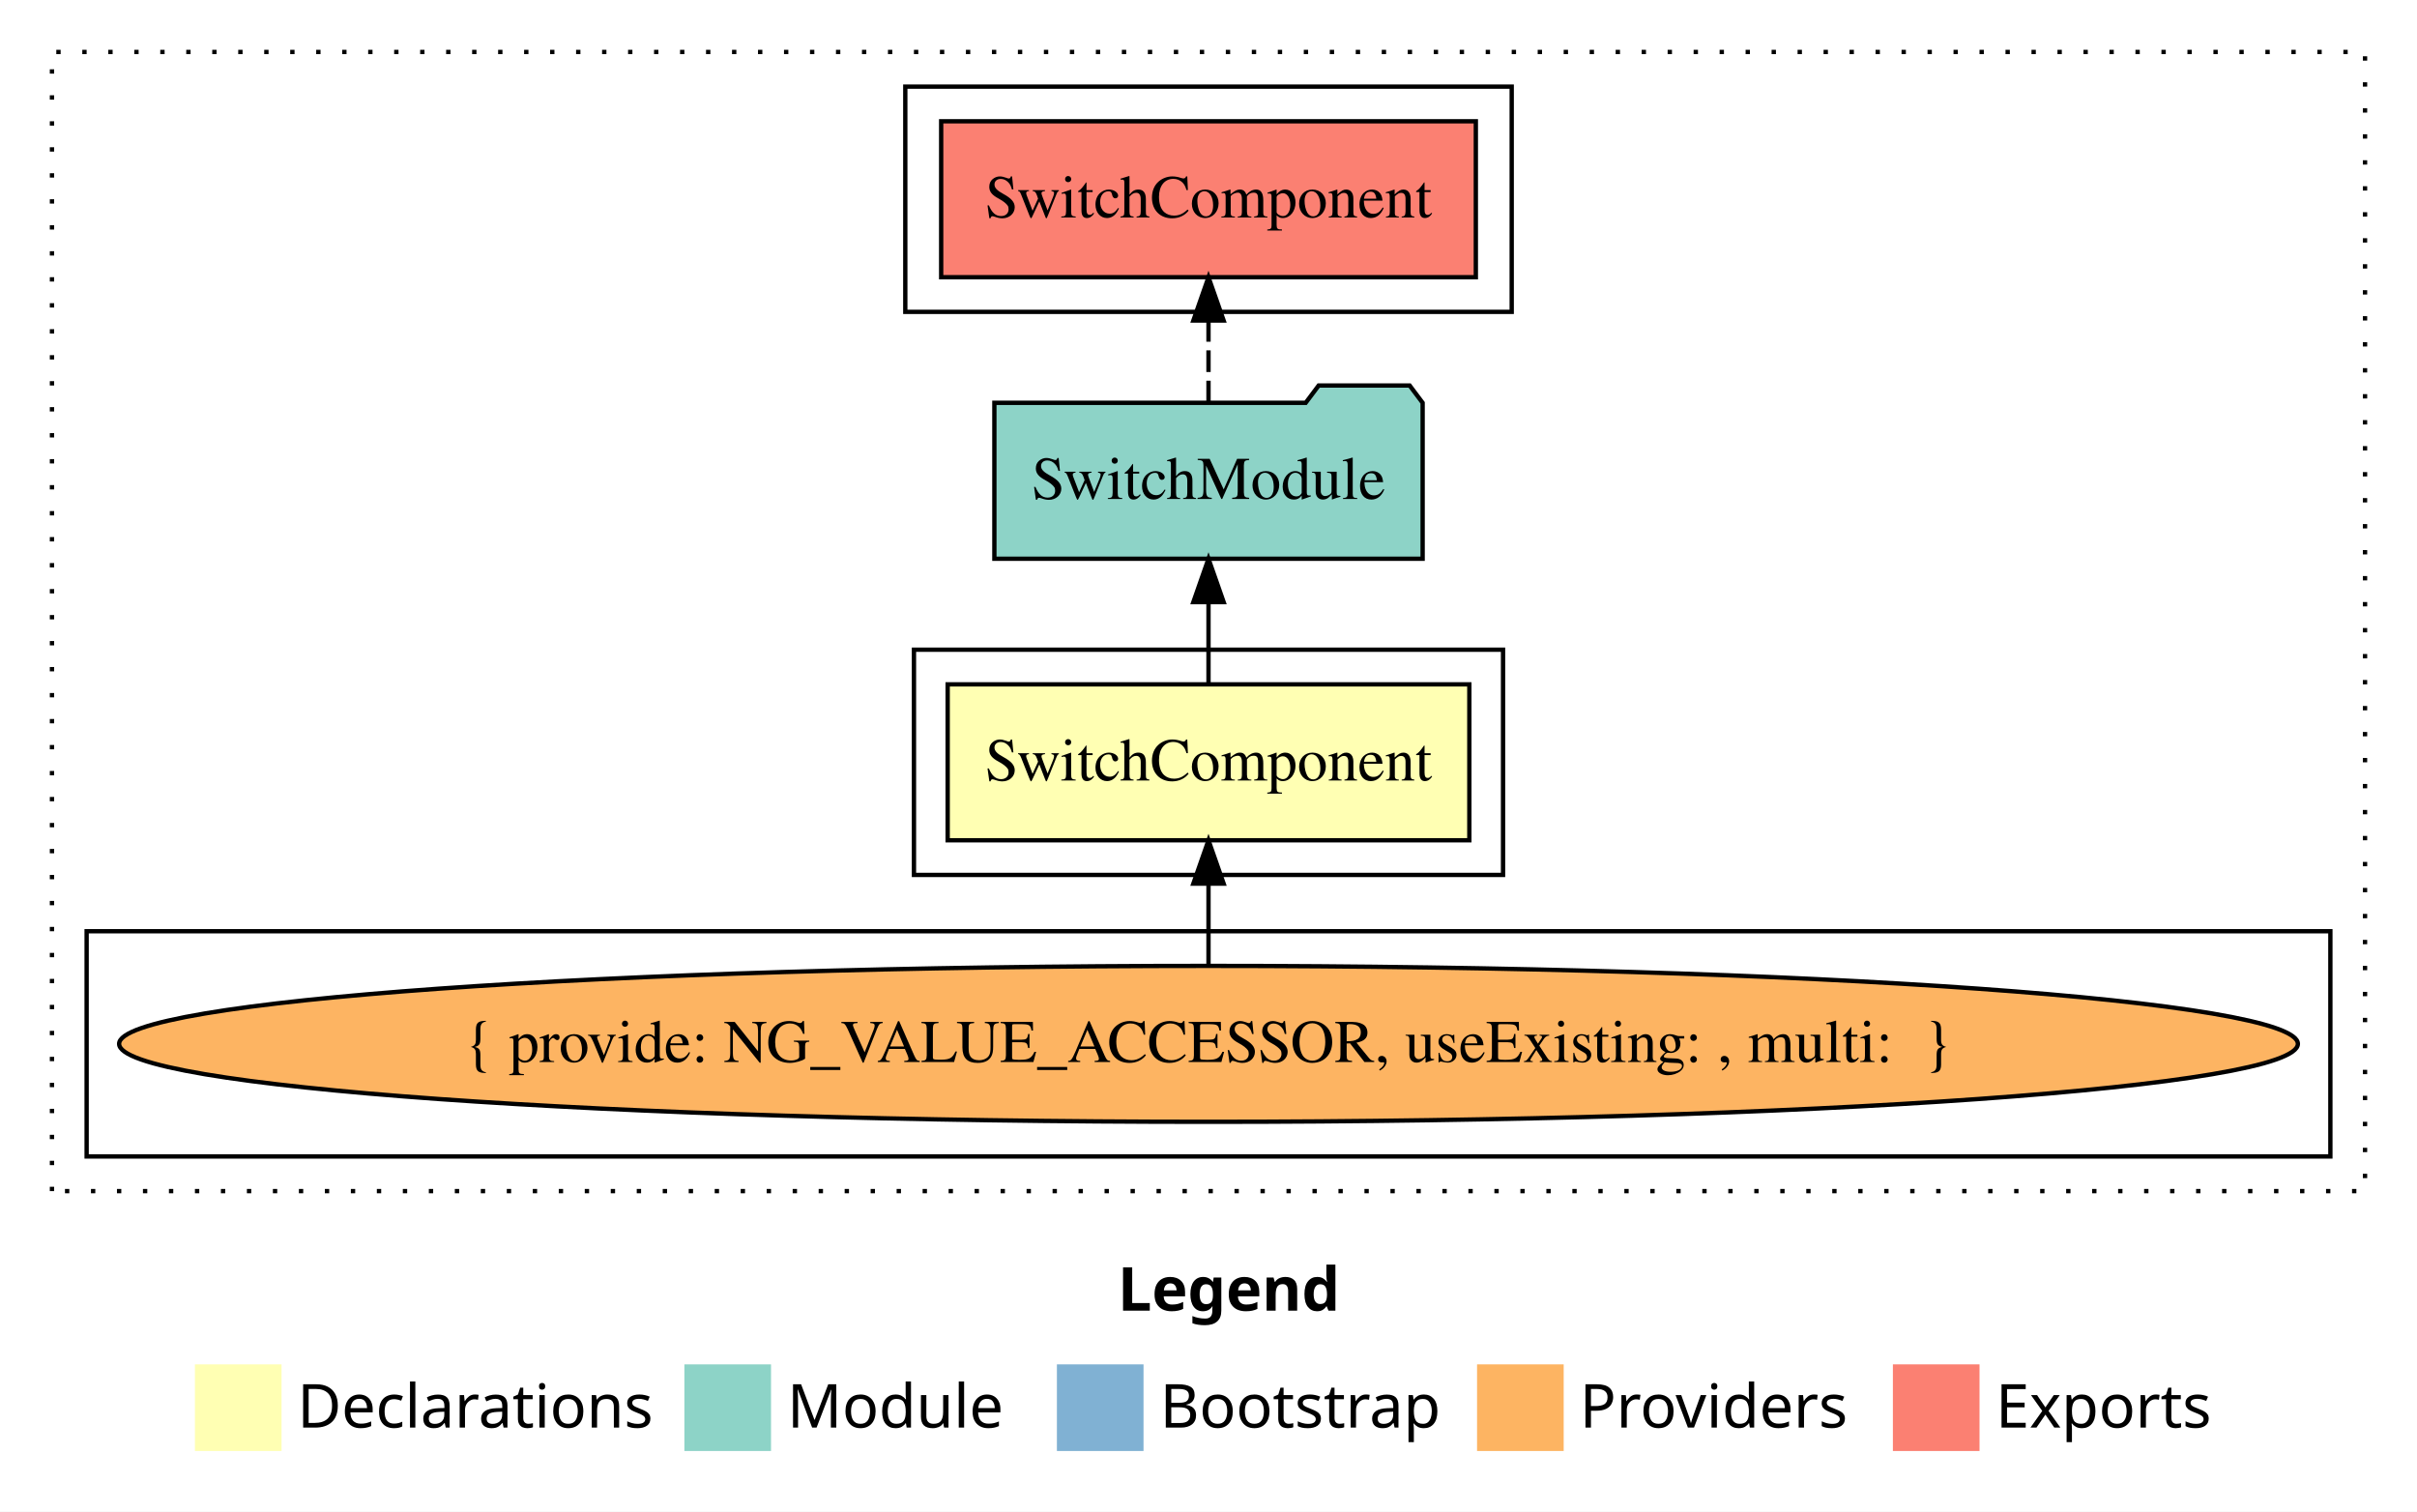
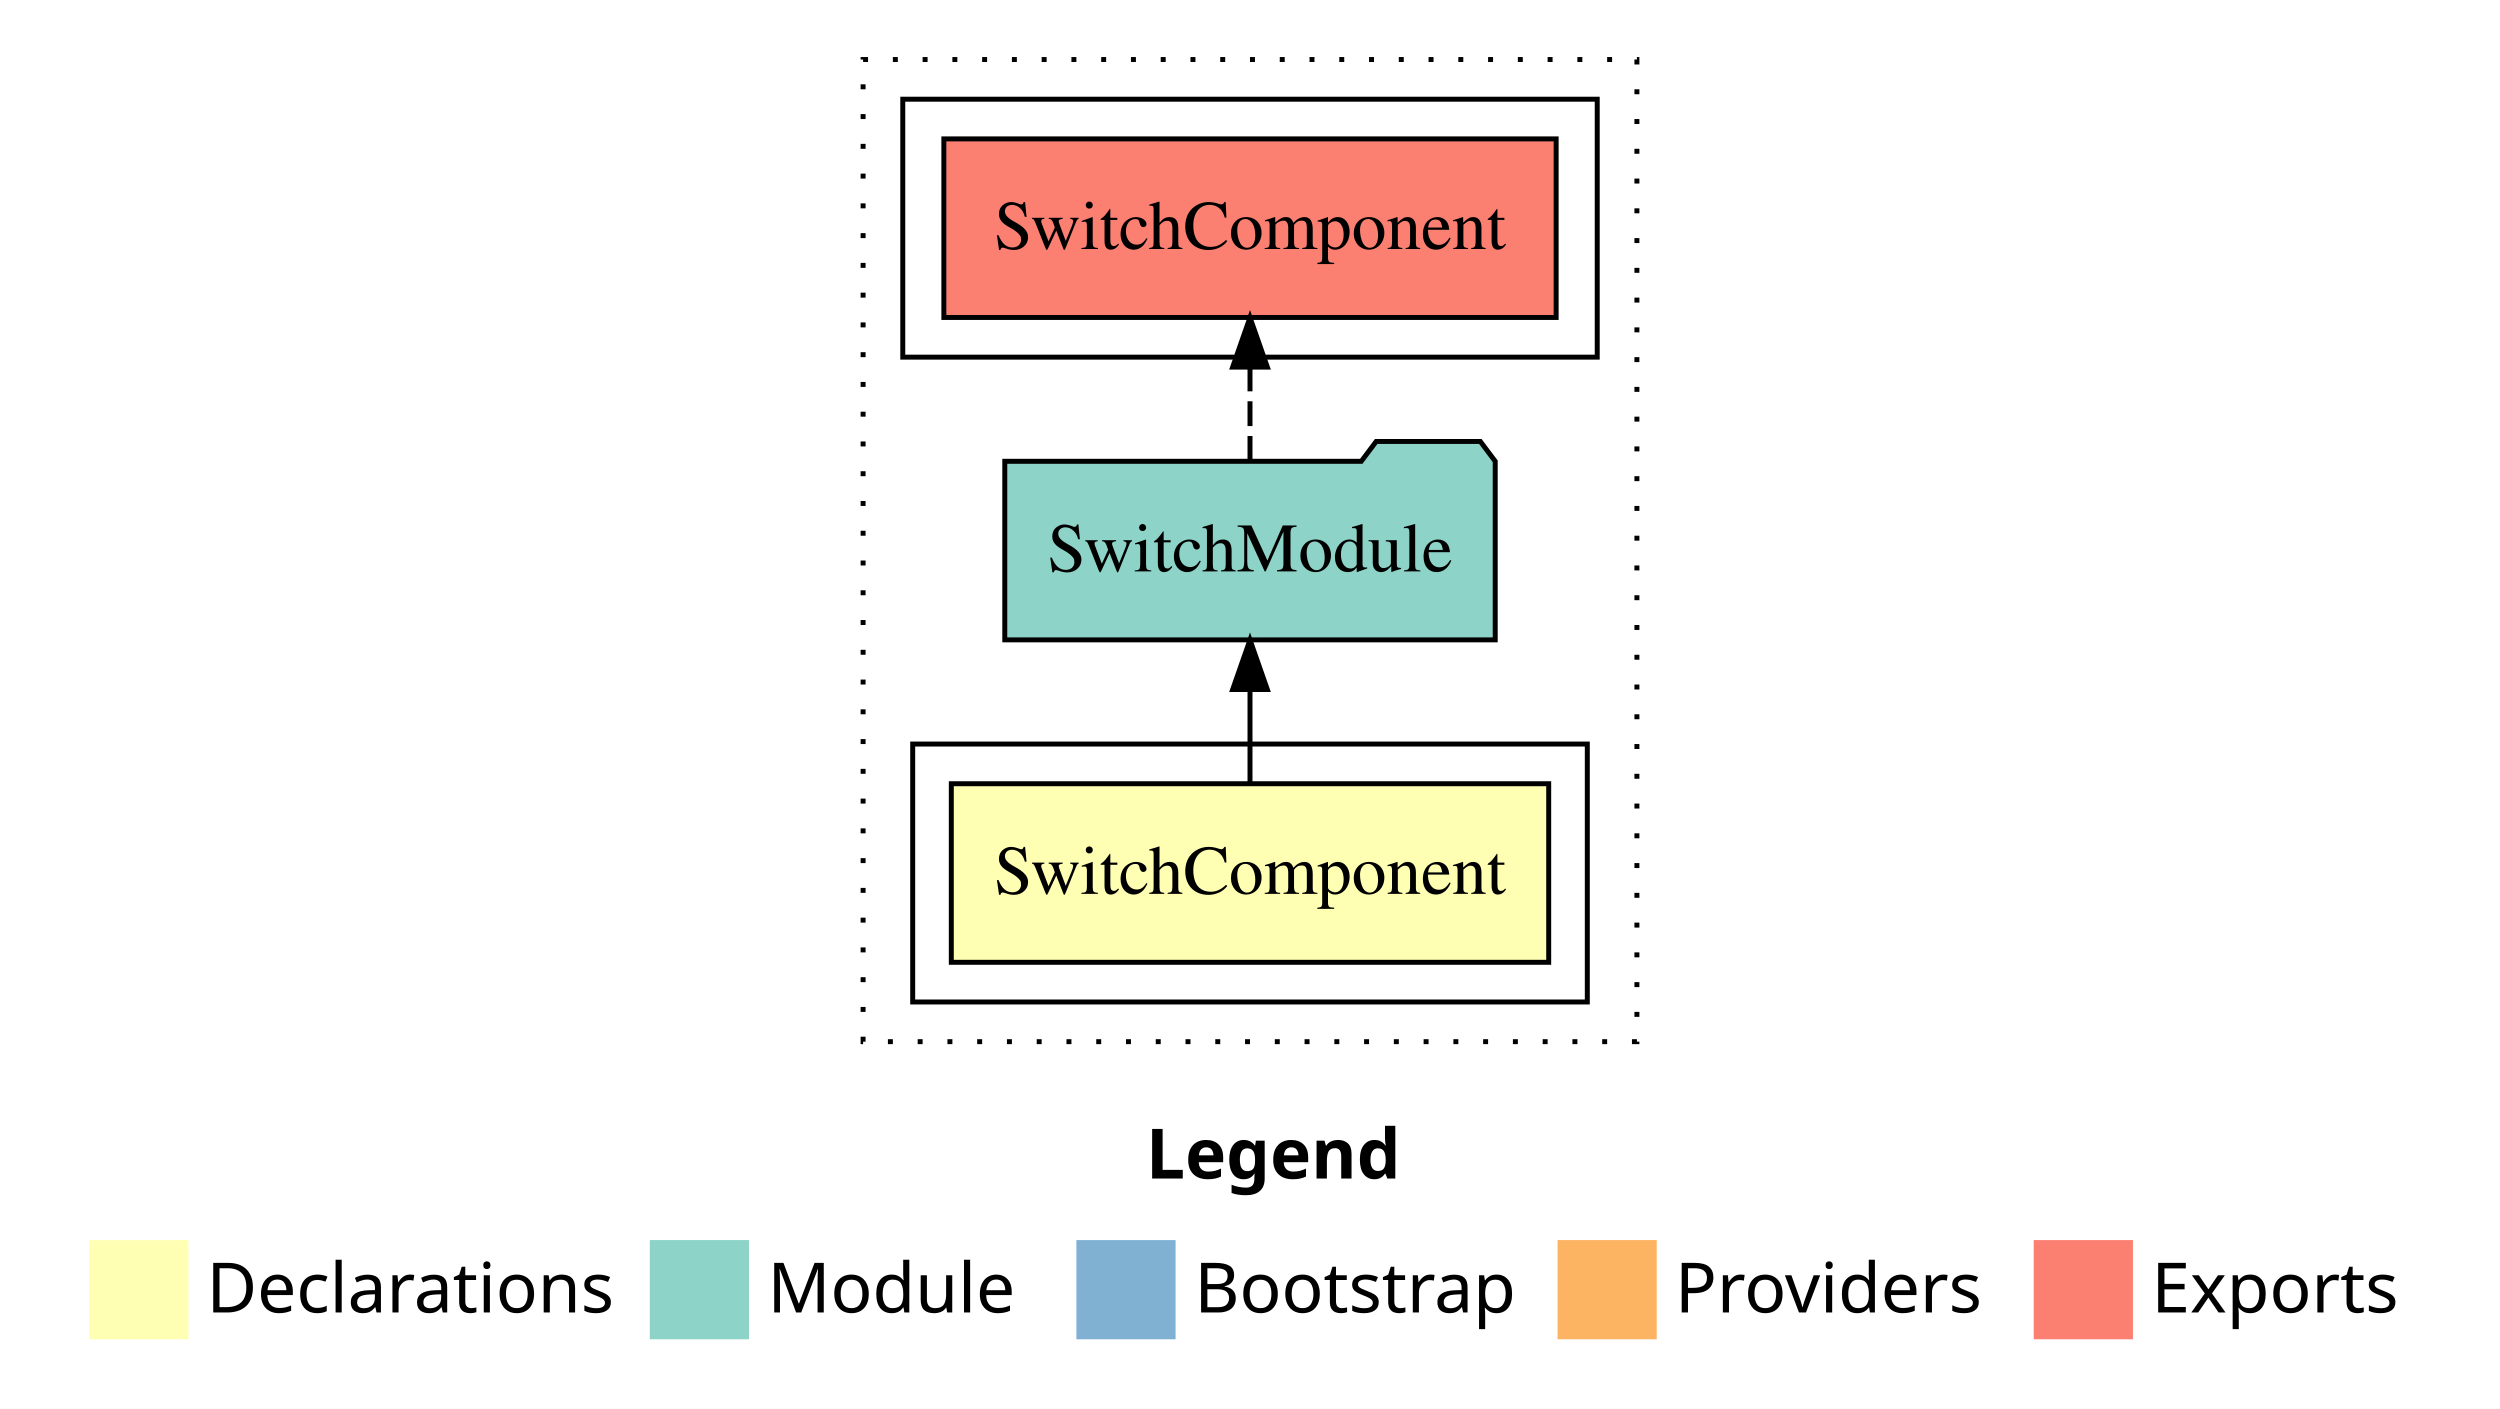
- <svg xmlns="http://www.w3.org/2000/svg" width="558pt" height="349pt" viewBox="0.00 0.00 558.00 349.00">
-   <g id="graph0" class="graph" transform="scale(1 1) rotate(0) translate(4 345)">
-     <polygon fill="#ffffff" stroke="transparent" points="-4,4 -4,-345 554,-345 554,4 -4,4" />
-     <text text-anchor="start" x="254.009" y="-42.4" font-family="sans-serif" font-weight="bold" font-size="14.00" fill="#000000">Legend</text>
-     <polygon fill="#ffffb3" stroke="transparent" points="41,-10 41,-30 61,-30 61,-10 41,-10" />
-     <text text-anchor="start" x="64.629" y="-15.4" font-family="sans-serif" font-size="14.00" fill="#000000">  Declarations</text>
-     <polygon fill="#8dd3c7" stroke="transparent" points="154,-10 154,-30 174,-30 174,-10 154,-10" />
-     <text text-anchor="start" x="177.725" y="-15.4" font-family="sans-serif" font-size="14.00" fill="#000000">  Module</text>
-     <polygon fill="#80b1d3" stroke="transparent" points="240,-10 240,-30 260,-30 260,-10 240,-10" />
-     <text text-anchor="start" x="263.781" y="-15.4" font-family="sans-serif" font-size="14.00" fill="#000000">  Bootstrap</text>
-     <polygon fill="#fdb462" stroke="transparent" points="337,-10 337,-30 357,-30 357,-10 337,-10" />
-     <text text-anchor="start" x="360.673" y="-15.4" font-family="sans-serif" font-size="14.00" fill="#000000">  Providers</text>
-     <polygon fill="#fb8072" stroke="transparent" points="433,-10 433,-30 453,-30 453,-10 433,-10" />
-     <text text-anchor="start" x="456.726" y="-15.4" font-family="sans-serif" font-size="14.00" fill="#000000">  Exports</text>
+ <svg xmlns="http://www.w3.org/2000/svg" width="504pt" height="284pt" viewBox="0.00 0.00 504.00 284.00">
+   <g id="graph0" class="graph" transform="scale(1 1) rotate(0) translate(4 280)">
+     <polygon fill="#ffffff" stroke="transparent" points="-4,4 -4,-280 500,-280 500,4 -4,4" />
+     <text text-anchor="start" x="227.009" y="-42.4" font-family="sans-serif" font-weight="bold" font-size="14.00" fill="#000000">Legend</text>
+     <polygon fill="#ffffb3" stroke="transparent" points="14,-10 14,-30 34,-30 34,-10 14,-10" />
+     <text text-anchor="start" x="37.629" y="-15.4" font-family="sans-serif" font-size="14.00" fill="#000000">  Declarations</text>
+     <polygon fill="#8dd3c7" stroke="transparent" points="127,-10 127,-30 147,-30 147,-10 127,-10" />
+     <text text-anchor="start" x="150.725" y="-15.4" font-family="sans-serif" font-size="14.00" fill="#000000">  Module</text>
+     <polygon fill="#80b1d3" stroke="transparent" points="213,-10 213,-30 233,-30 233,-10 213,-10" />
+     <text text-anchor="start" x="236.781" y="-15.4" font-family="sans-serif" font-size="14.00" fill="#000000">  Bootstrap</text>
+     <polygon fill="#fdb462" stroke="transparent" points="310,-10 310,-30 330,-30 330,-10 310,-10" />
+     <text text-anchor="start" x="333.673" y="-15.4" font-family="sans-serif" font-size="14.00" fill="#000000">  Providers</text>
+     <polygon fill="#fb8072" stroke="transparent" points="406,-10 406,-30 426,-30 426,-10 406,-10" />
+     <text text-anchor="start" x="429.726" y="-15.4" font-family="sans-serif" font-size="14.00" fill="#000000">  Exports</text>
    <g id="clust1" class="cluster">
-       <polygon fill="none" stroke="#000000" stroke-dasharray="1,5" points="8,-70 8,-333 542,-333 542,-70 8,-70" />
+       <polygon fill="none" stroke="#000000" stroke-dasharray="1,5" points="170,-70 170,-268 326,-268 326,-70 170,-70" />
    </g>
    <g id="clust2" class="cluster">
-       <polygon fill="none" stroke="#000000" points="207,-143 207,-195 343,-195 343,-143 207,-143" />
-     </g>
-     <g id="clust3" class="cluster">
-       <polygon fill="none" stroke="#000000" points="16,-78 16,-130 534,-130 534,-78 16,-78" />
+       <polygon fill="none" stroke="#000000" points="180,-78 180,-130 316,-130 316,-78 180,-78" />
    </g>
    <g id="clust5" class="cluster">
-       <polygon fill="none" stroke="#000000" points="205,-273 205,-325 345,-325 345,-273 205,-273" />
+       <polygon fill="none" stroke="#000000" points="178,-208 178,-260 318,-260 318,-208 178,-208" />
    </g>
    <g id="node1" class="node">
-       <polygon fill="#ffffb3" stroke="#000000" points="335.218,-187 214.782,-187 214.782,-151 335.218,-151 335.218,-187" />
-       <text text-anchor="middle" x="275" y="-164.8" font-family="Times,serif" font-size="14.00" fill="#000000">SwitchComponent</text>
+       <polygon fill="#ffffb3" stroke="#000000" points="308.218,-122 187.782,-122 187.782,-86 308.218,-86 308.218,-122" />
+       <text text-anchor="middle" x="248" y="-99.8" font-family="Times,serif" font-size="14.00" fill="#000000">SwitchComponent</text>
    </g>
    <g id="node2" class="node">
-       <polygon fill="#8dd3c7" stroke="#000000" points="324.436,-252 321.436,-256 300.436,-256 297.436,-252 225.564,-252 225.564,-216 324.436,-216 324.436,-252" />
-       <text text-anchor="middle" x="275" y="-229.8" font-family="Times,serif" font-size="14.00" fill="#000000">SwitchModule</text>
+       <polygon fill="#8dd3c7" stroke="#000000" points="297.436,-187 294.436,-191 273.436,-191 270.436,-187 198.564,-187 198.564,-151 297.436,-151 297.436,-187" />
+       <text text-anchor="middle" x="248" y="-164.8" font-family="Times,serif" font-size="14.00" fill="#000000">SwitchModule</text>
    </g>
    <g id="edge1" class="edge">
-       <path fill="none" stroke="#000000" d="M275,-187.106C275,-187.106 275,-205.991 275,-205.991" />
-       <polygon fill="#000000" stroke="#000000" points="271.5,-205.991 275,-215.991 278.5,-205.991 271.5,-205.991" />
-     </g>
-     <g id="node4" class="node">
-       <polygon fill="#fb8072" stroke="#000000" points="336.718,-317 213.282,-317 213.282,-281 336.718,-281 336.718,-317" />
-       <text text-anchor="middle" x="275" y="-294.8" font-family="Times,serif" font-size="14.00" fill="#000000">SwitchComponent </text>
-     </g>
-     <g id="edge3" class="edge">
-       <path fill="none" stroke="#000000" stroke-dasharray="5,2" d="M275,-252.106C275,-252.106 275,-270.991 275,-270.991" />
-       <polygon fill="#000000" stroke="#000000" points="271.5,-270.991 275,-280.991 278.5,-270.991 271.5,-270.991" />
+       <path fill="none" stroke="#000000" d="M248,-122.106C248,-122.106 248,-140.991 248,-140.991" />
+       <polygon fill="#000000" stroke="#000000" points="244.5,-140.991 248,-150.991 251.5,-140.991 244.5,-140.991" />
    </g>
    <g id="node3" class="node">
-       <ellipse fill="#fdb462" stroke="#000000" cx="275" cy="-104" rx="251.499" ry="18" />
-       <text text-anchor="middle" x="275" y="-99.8" font-family="Times,serif" font-size="14.00" fill="#000000">{ provide: NG_VALUE_ACCESSOR, useExisting: , multi:  }</text>
+       <polygon fill="#fb8072" stroke="#000000" points="309.718,-252 186.282,-252 186.282,-216 309.718,-216 309.718,-252" />
+       <text text-anchor="middle" x="248" y="-229.8" font-family="Times,serif" font-size="14.00" fill="#000000">SwitchComponent </text>
    </g>
    <g id="edge2" class="edge">
-       <path fill="none" stroke="#000000" d="M275,-122.106C275,-122.106 275,-140.991 275,-140.991" />
-       <polygon fill="#000000" stroke="#000000" points="271.5,-140.991 275,-150.991 278.5,-140.991 271.5,-140.991" />
+       <path fill="none" stroke="#000000" stroke-dasharray="5,2" d="M248,-187.106C248,-187.106 248,-205.991 248,-205.991" />
+       <polygon fill="#000000" stroke="#000000" points="244.5,-205.991 248,-215.991 251.5,-205.991 244.5,-205.991" />
    </g>
  </g>
</svg>
